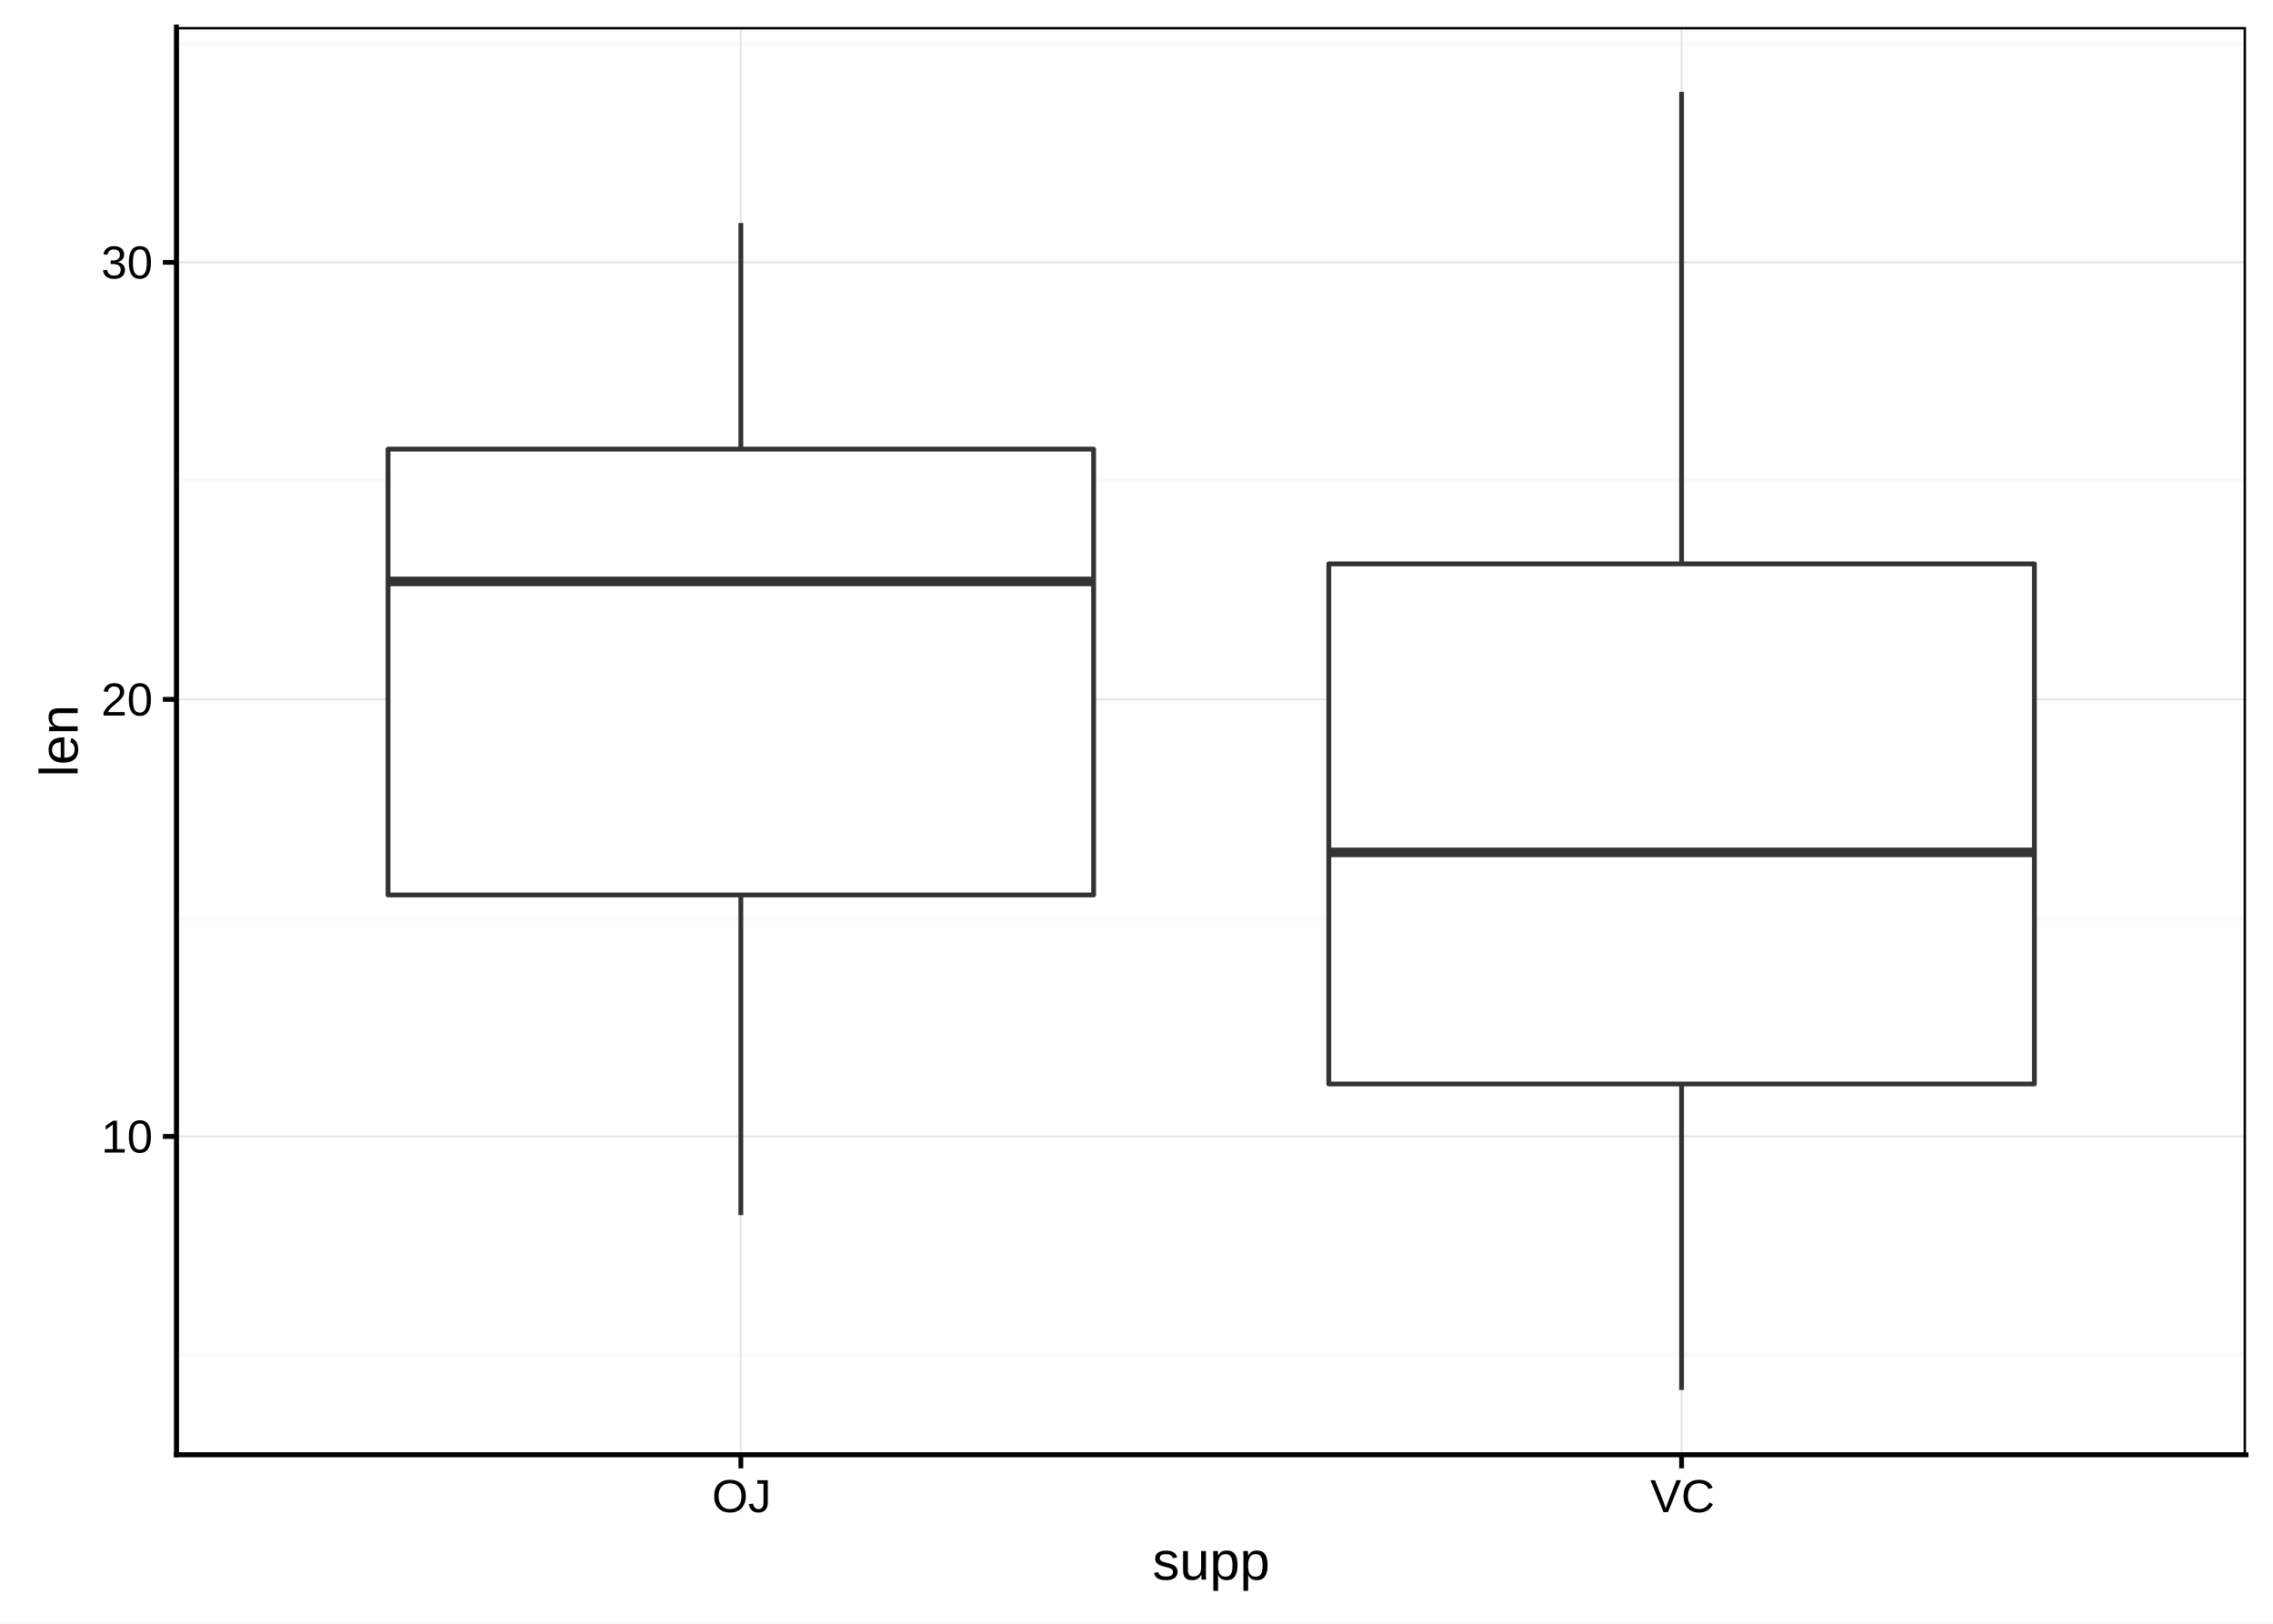
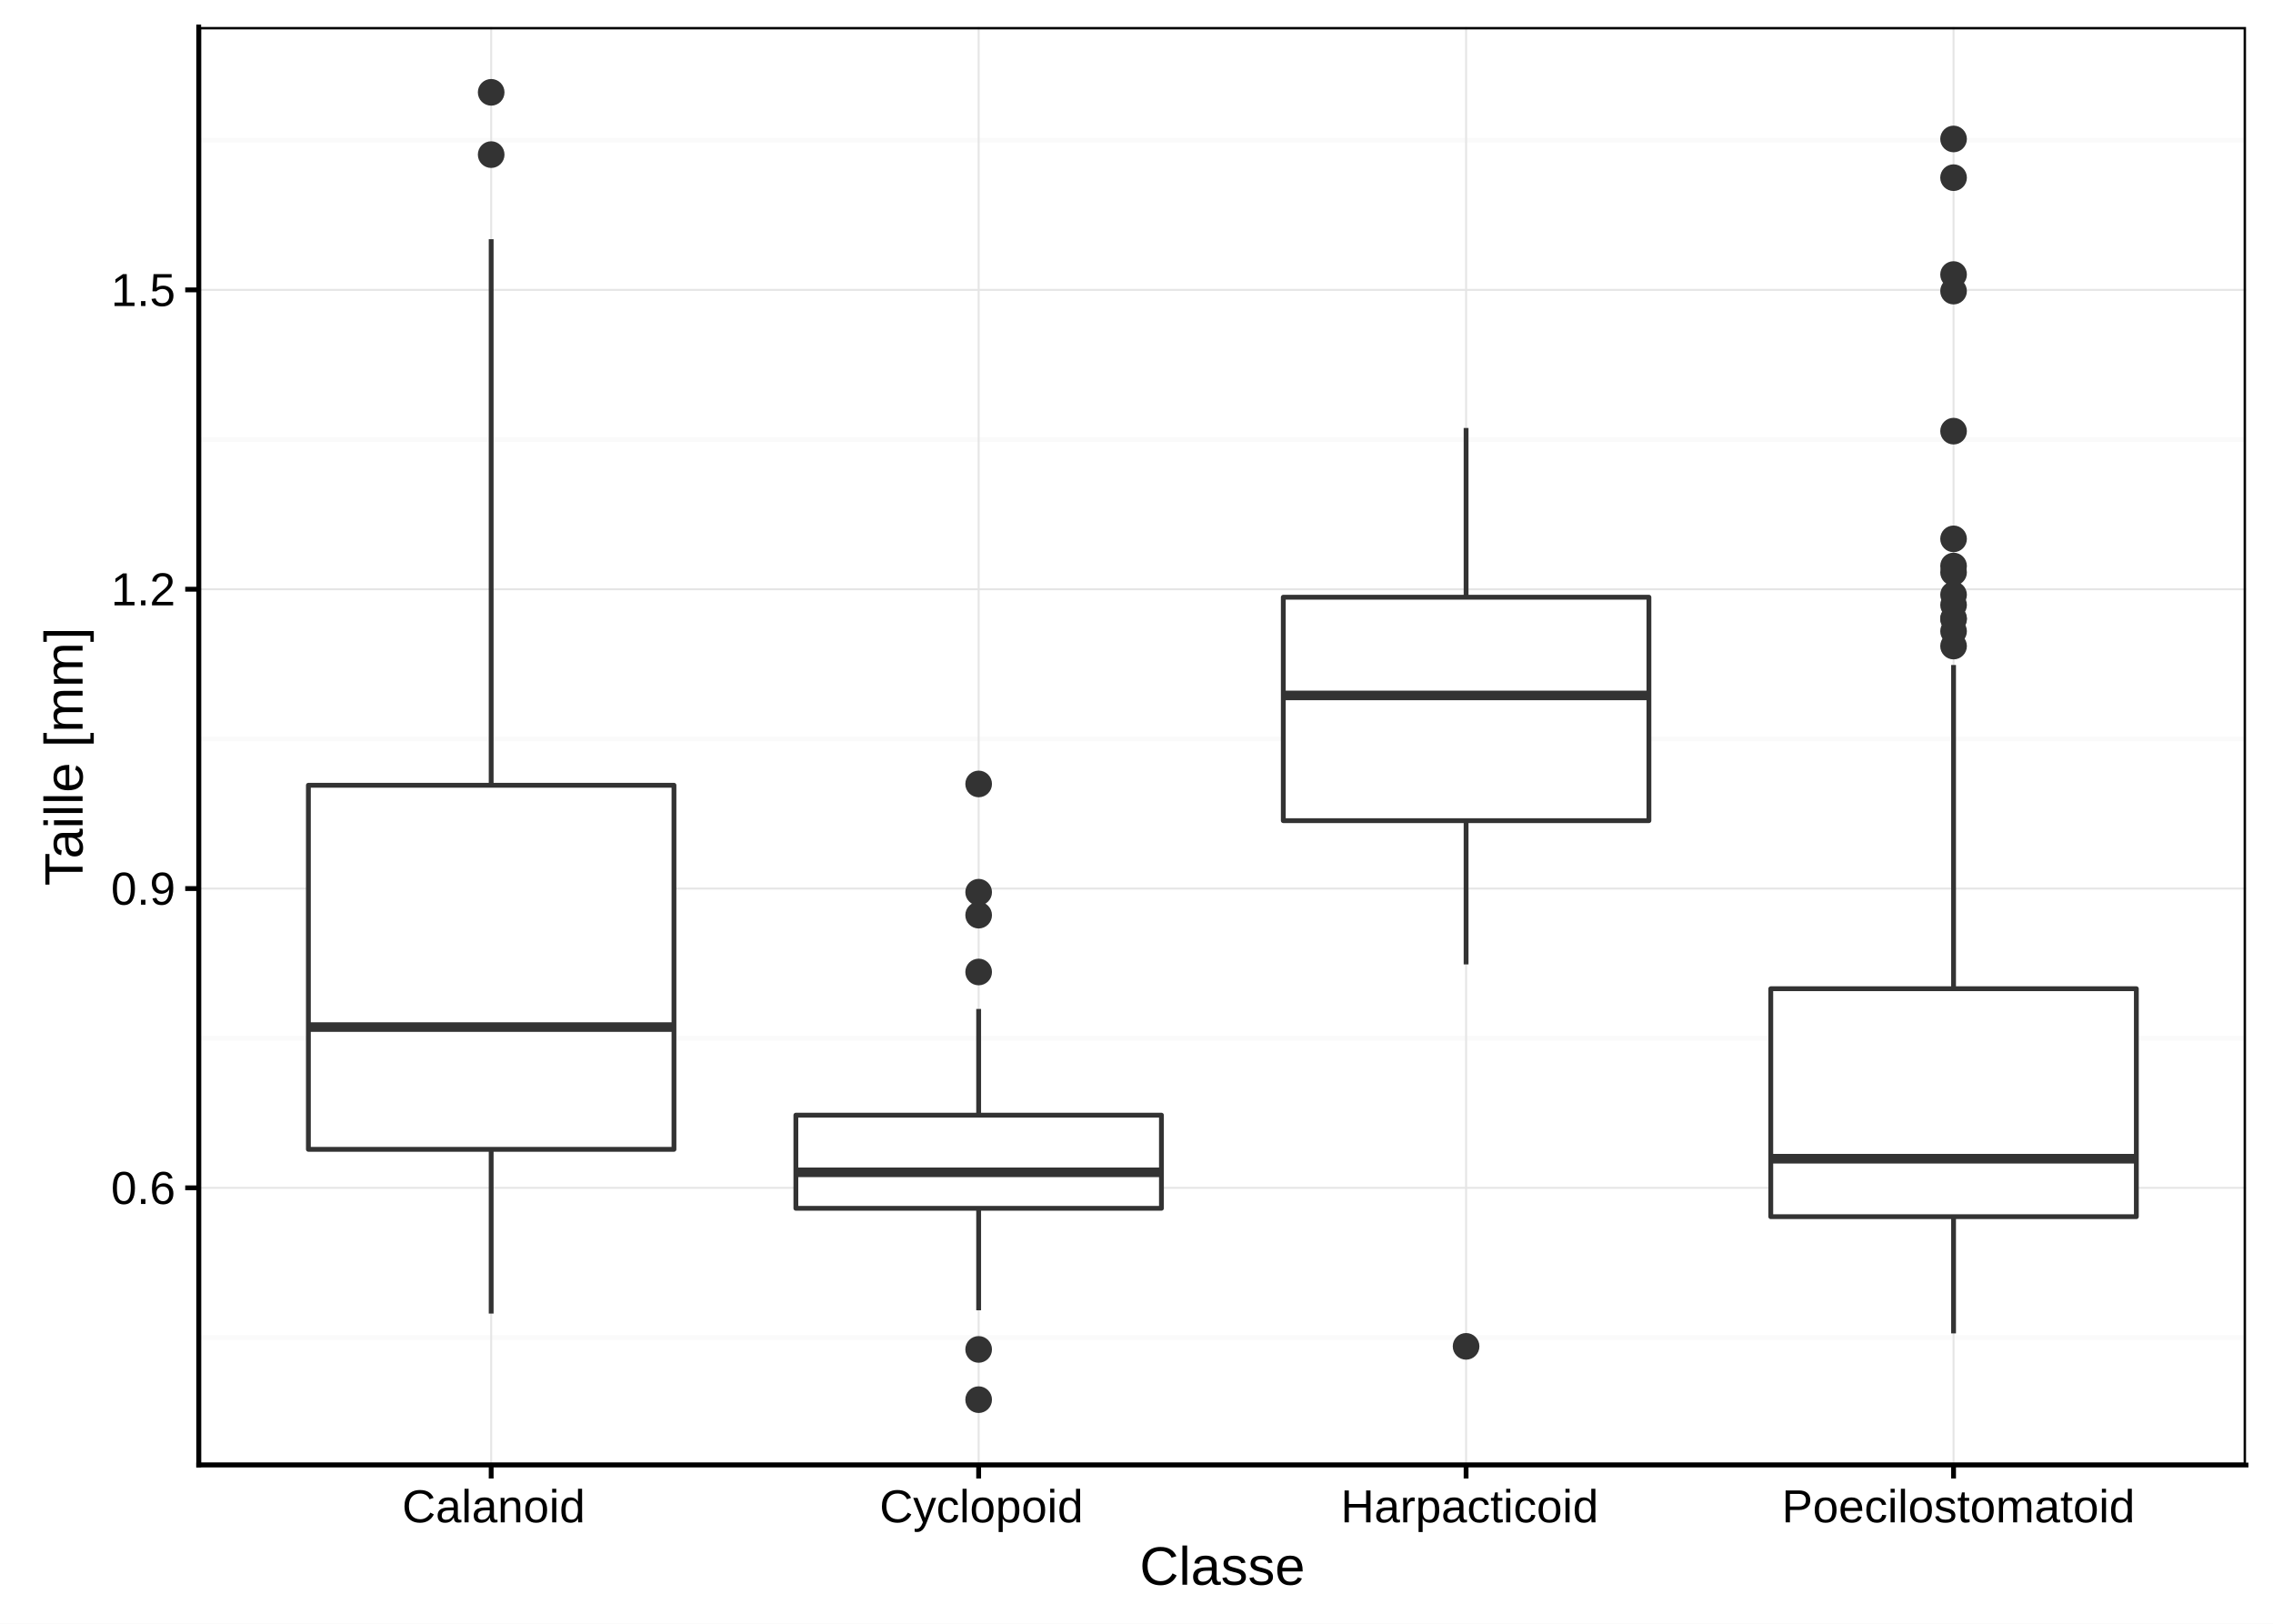
<svg xmlns="http://www.w3.org/2000/svg" viewBox="0 0 504.00 360.00">
  <defs>
    <style type="text/css">
    line, polyline, path, rect, circle {
      fill: none;
      stroke: #000000;
      stroke-linecap: round;
      stroke-linejoin: round;
      stroke-miterlimit: 10.00;
    }
  </style>
  </defs>
  <rect width="100%" height="100%" style="stroke: none; fill: #FFFFFF;" />
  <rect x="0.00" y="0.00" width="504.00" height="360.00" style="stroke-width: 0.00; stroke: none;" />
  <defs>
-     <clipPath id="cpMzkuMTA4OHw0OTguMDIyfDMyMi41NTR8NS45Nzc1OA==">
-       <rect x="39.11" y="5.98" width="458.91" height="316.58" />
+     <clipPath id="cpNDQuMDU5MXw0OTguMDIyfDMyNC44MXw1Ljk3NzU4">
+       <rect x="44.06" y="5.98" width="453.96" height="318.83" />
    </clipPath>
  </defs>
-   <rect x="39.11" y="5.98" width="458.91" height="316.58" style="stroke-width: 0.00; stroke: none; fill: #FFFFFF;" clip-path="url(#cpMzkuMTA4OHw0OTguMDIyfDMyMi41NTR8NS45Nzc1OA==)" />
-   <polyline points="39.11,300.41 498.02,300.41 " style="stroke-width: 1.07; stroke: #FAFAFA; stroke-linecap: butt;" clip-path="url(#cpMzkuMTA4OHw0OTguMDIyfDMyMi41NTR8NS45Nzc1OA==)" />
-   <polyline points="39.11,203.51 498.02,203.51 " style="stroke-width: 1.07; stroke: #FAFAFA; stroke-linecap: butt;" clip-path="url(#cpMzkuMTA4OHw0OTguMDIyfDMyMi41NTR8NS45Nzc1OA==)" />
-   <polyline points="39.11,106.61 498.02,106.61 " style="stroke-width: 1.07; stroke: #FAFAFA; stroke-linecap: butt;" clip-path="url(#cpMzkuMTA4OHw0OTguMDIyfDMyMi41NTR8NS45Nzc1OA==)" />
-   <polyline points="39.11,9.71 498.02,9.71 " style="stroke-width: 1.07; stroke: #FAFAFA; stroke-linecap: butt;" clip-path="url(#cpMzkuMTA4OHw0OTguMDIyfDMyMi41NTR8NS45Nzc1OA==)" />
-   <polyline points="39.11,251.96 498.02,251.96 " style="stroke-width: 0.43; stroke: #E5E5E5; stroke-linecap: butt;" clip-path="url(#cpMzkuMTA4OHw0OTguMDIyfDMyMi41NTR8NS45Nzc1OA==)" />
-   <polyline points="39.11,155.06 498.02,155.06 " style="stroke-width: 0.43; stroke: #E5E5E5; stroke-linecap: butt;" clip-path="url(#cpMzkuMTA4OHw0OTguMDIyfDMyMi41NTR8NS45Nzc1OA==)" />
-   <polyline points="39.11,58.16 498.02,58.16 " style="stroke-width: 0.43; stroke: #E5E5E5; stroke-linecap: butt;" clip-path="url(#cpMzkuMTA4OHw0OTguMDIyfDMyMi41NTR8NS45Nzc1OA==)" />
-   <polyline points="164.27,322.55 164.27,5.98 " style="stroke-width: 0.43; stroke: #E5E5E5; stroke-linecap: butt;" clip-path="url(#cpMzkuMTA4OHw0OTguMDIyfDMyMi41NTR8NS45Nzc1OA==)" />
-   <polyline points="372.86,322.55 372.86,5.98 " style="stroke-width: 0.43; stroke: #E5E5E5; stroke-linecap: butt;" clip-path="url(#cpMzkuMTA4OHw0OTguMDIyfDMyMi41NTR8NS45Nzc1OA==)" />
-   <line x1="164.27" y1="99.58" x2="164.27" y2="49.44" style="stroke-width: 1.07; stroke: #333333; stroke-linecap: butt;" clip-path="url(#cpMzkuMTA4OHw0OTguMDIyfDMyMi41NTR8NS45Nzc1OA==)" />
-   <line x1="164.27" y1="198.42" x2="164.27" y2="269.40" style="stroke-width: 1.07; stroke: #333333; stroke-linecap: butt;" clip-path="url(#cpMzkuMTA4OHw0OTguMDIyfDMyMi41NTR8NS45Nzc1OA==)" />
-   <polyline points="86.04,99.58 86.04,198.42 242.49,198.42 242.49,99.58 86.04,99.58 " style="stroke-width: 1.07; stroke: #333333; fill: #FFFFFF;" clip-path="url(#cpMzkuMTA4OHw0OTguMDIyfDMyMi41NTR8NS45Nzc1OA==)" />
-   <line x1="86.04" y1="128.90" x2="242.49" y2="128.90" style="stroke-width: 2.13; stroke: #333333; stroke-linecap: butt;" clip-path="url(#cpMzkuMTA4OHw0OTguMDIyfDMyMi41NTR8NS45Nzc1OA==)" />
-   <line x1="372.86" y1="125.02" x2="372.86" y2="20.37" style="stroke-width: 1.07; stroke: #333333; stroke-linecap: butt;" clip-path="url(#cpMzkuMTA4OHw0OTguMDIyfDMyMi41NTR8NS45Nzc1OA==)" />
-   <line x1="372.86" y1="240.33" x2="372.86" y2="308.16" style="stroke-width: 1.07; stroke: #333333; stroke-linecap: butt;" clip-path="url(#cpMzkuMTA4OHw0OTguMDIyfDMyMi41NTR8NS45Nzc1OA==)" />
-   <polyline points="294.64,125.02 294.64,240.33 451.09,240.33 451.09,125.02 294.64,125.02 " style="stroke-width: 1.07; stroke: #333333; fill: #FFFFFF;" clip-path="url(#cpMzkuMTA4OHw0OTguMDIyfDMyMi41NTR8NS45Nzc1OA==)" />
-   <line x1="294.64" y1="188.98" x2="451.09" y2="188.98" style="stroke-width: 2.13; stroke: #333333; stroke-linecap: butt;" clip-path="url(#cpMzkuMTA4OHw0OTguMDIyfDMyMi41NTR8NS45Nzc1OA==)" />
-   <rect x="39.11" y="5.98" width="458.91" height="316.58" style="stroke-width: 1.07;" clip-path="url(#cpMzkuMTA4OHw0OTguMDIyfDMyMi41NTR8NS45Nzc1OA==)" />
+   <rect x="44.06" y="5.98" width="453.96" height="318.83" style="stroke-width: 0.00; stroke: none; fill: #FFFFFF;" clip-path="url(#cpNDQuMDU5MXw0OTguMDIyfDMyNC44MXw1Ljk3NzU4)" />
+   <polyline points="44.06,296.55 498.02,296.55 " style="stroke-width: 1.07; stroke: #FAFAFA; stroke-linecap: butt;" clip-path="url(#cpNDQuMDU5MXw0OTguMDIyfDMyNC44MXw1Ljk3NzU4)" />
+   <polyline points="44.06,230.18 498.02,230.18 " style="stroke-width: 1.07; stroke: #FAFAFA; stroke-linecap: butt;" clip-path="url(#cpNDQuMDU5MXw0OTguMDIyfDMyNC44MXw1Ljk3NzU4)" />
+   <polyline points="44.06,163.82 498.02,163.82 " style="stroke-width: 1.07; stroke: #FAFAFA; stroke-linecap: butt;" clip-path="url(#cpNDQuMDU5MXw0OTguMDIyfDMyNC44MXw1Ljk3NzU4)" />
+   <polyline points="44.06,97.45 498.02,97.45 " style="stroke-width: 1.07; stroke: #FAFAFA; stroke-linecap: butt;" clip-path="url(#cpNDQuMDU5MXw0OTguMDIyfDMyNC44MXw1Ljk3NzU4)" />
+   <polyline points="44.06,31.09 498.02,31.09 " style="stroke-width: 1.07; stroke: #FAFAFA; stroke-linecap: butt;" clip-path="url(#cpNDQuMDU5MXw0OTguMDIyfDMyNC44MXw1Ljk3NzU4)" />
+   <polyline points="44.06,263.36 498.02,263.36 " style="stroke-width: 0.43; stroke: #E5E5E5; stroke-linecap: butt;" clip-path="url(#cpNDQuMDU5MXw0OTguMDIyfDMyNC44MXw1Ljk3NzU4)" />
+   <polyline points="44.06,197.00 498.02,197.00 " style="stroke-width: 0.43; stroke: #E5E5E5; stroke-linecap: butt;" clip-path="url(#cpNDQuMDU5MXw0OTguMDIyfDMyNC44MXw1Ljk3NzU4)" />
+   <polyline points="44.06,130.64 498.02,130.64 " style="stroke-width: 0.43; stroke: #E5E5E5; stroke-linecap: butt;" clip-path="url(#cpNDQuMDU5MXw0OTguMDIyfDMyNC44MXw1Ljk3NzU4)" />
+   <polyline points="44.06,64.27 498.02,64.27 " style="stroke-width: 0.43; stroke: #E5E5E5; stroke-linecap: butt;" clip-path="url(#cpNDQuMDU5MXw0OTguMDIyfDMyNC44MXw1Ljk3NzU4)" />
+   <polyline points="108.91,324.81 108.91,5.98 " style="stroke-width: 0.43; stroke: #E5E5E5; stroke-linecap: butt;" clip-path="url(#cpNDQuMDU5MXw0OTguMDIyfDMyNC44MXw1Ljk3NzU4)" />
+   <polyline points="217.00,324.81 217.00,5.98 " style="stroke-width: 0.43; stroke: #E5E5E5; stroke-linecap: butt;" clip-path="url(#cpNDQuMDU5MXw0OTguMDIyfDMyNC44MXw1Ljk3NzU4)" />
+   <polyline points="325.08,324.81 325.08,5.98 " style="stroke-width: 0.43; stroke: #E5E5E5; stroke-linecap: butt;" clip-path="url(#cpNDQuMDU5MXw0OTguMDIyfDMyNC44MXw1Ljk3NzU4)" />
+   <polyline points="433.17,324.81 433.17,5.98 " style="stroke-width: 0.43; stroke: #E5E5E5; stroke-linecap: butt;" clip-path="url(#cpNDQuMDU5MXw0OTguMDIyfDMyNC44MXw1Ljk3NzU4)" />
+   <circle cx="108.91" cy="20.47" r="1.95pt" style="stroke-width: 0.71; stroke: #333333; fill: #333333;" clip-path="url(#cpNDQuMDU5MXw0OTguMDIyfDMyNC44MXw1Ljk3NzU4)" />
+   <circle cx="108.91" cy="34.28" r="1.95pt" style="stroke-width: 0.71; stroke: #333333; fill: #333333;" clip-path="url(#cpNDQuMDU5MXw0OTguMDIyfDMyNC44MXw1Ljk3NzU4)" />
+   <line x1="108.91" y1="174.10" x2="108.91" y2="53.03" style="stroke-width: 1.07; stroke: #333333; stroke-linecap: butt;" clip-path="url(#cpNDQuMDU5MXw0OTguMDIyfDMyNC44MXw1Ljk3NzU4)" />
+   <line x1="108.91" y1="254.82" x2="108.91" y2="291.23" style="stroke-width: 1.07; stroke: #333333; stroke-linecap: butt;" clip-path="url(#cpNDQuMDU5MXw0OTguMDIyfDMyNC44MXw1Ljk3NzU4)" />
+   <polyline points="68.38,174.10 68.38,254.82 149.44,254.82 149.44,174.10 68.38,174.10 " style="stroke-width: 1.07; stroke: #333333; fill: #FFFFFF;" clip-path="url(#cpNDQuMDU5MXw0OTguMDIyfDMyNC44MXw1Ljk3NzU4)" />
+   <line x1="68.38" y1="227.71" x2="149.44" y2="227.71" style="stroke-width: 2.13; stroke: #333333; stroke-linecap: butt;" clip-path="url(#cpNDQuMDU5MXw0OTguMDIyfDMyNC44MXw1Ljk3NzU4)" />
+   <circle cx="217.00" cy="299.18" r="1.95pt" style="stroke-width: 0.71; stroke: #333333; fill: #333333;" clip-path="url(#cpNDQuMDU5MXw0OTguMDIyfDMyNC44MXw1Ljk3NzU4)" />
+   <circle cx="217.00" cy="310.32" r="1.95pt" style="stroke-width: 0.71; stroke: #333333; fill: #333333;" clip-path="url(#cpNDQuMDU5MXw0OTguMDIyfDMyNC44MXw1Ljk3NzU4)" />
+   <circle cx="217.00" cy="197.81" r="1.95pt" style="stroke-width: 0.71; stroke: #333333; fill: #333333;" clip-path="url(#cpNDQuMDU5MXw0OTguMDIyfDMyNC44MXw1Ljk3NzU4)" />
+   <circle cx="217.00" cy="173.81" r="1.95pt" style="stroke-width: 0.71; stroke: #333333; fill: #333333;" clip-path="url(#cpNDQuMDU5MXw0OTguMDIyfDMyNC44MXw1Ljk3NzU4)" />
+   <circle cx="217.00" cy="202.90" r="1.95pt" style="stroke-width: 0.71; stroke: #333333; fill: #333333;" clip-path="url(#cpNDQuMDU5MXw0OTguMDIyfDMyNC44MXw1Ljk3NzU4)" />
+   <circle cx="217.00" cy="215.50" r="1.95pt" style="stroke-width: 0.71; stroke: #333333; fill: #333333;" clip-path="url(#cpNDQuMDU5MXw0OTguMDIyfDMyNC44MXw1Ljk3NzU4)" />
+   <line x1="217.00" y1="247.24" x2="217.00" y2="223.69" style="stroke-width: 1.07; stroke: #333333; stroke-linecap: butt;" clip-path="url(#cpNDQuMDU5MXw0OTguMDIyfDMyNC44MXw1Ljk3NzU4)" />
+   <line x1="217.00" y1="267.89" x2="217.00" y2="290.51" style="stroke-width: 1.07; stroke: #333333; stroke-linecap: butt;" clip-path="url(#cpNDQuMDU5MXw0OTguMDIyfDMyNC44MXw1Ljk3NzU4)" />
+   <polyline points="176.47,247.24 176.47,267.89 257.53,267.89 257.53,247.24 176.47,247.24 " style="stroke-width: 1.07; stroke: #333333; fill: #FFFFFF;" clip-path="url(#cpNDQuMDU5MXw0OTguMDIyfDMyNC44MXw1Ljk3NzU4)" />
+   <line x1="176.47" y1="259.92" x2="257.53" y2="259.92" style="stroke-width: 2.13; stroke: #333333; stroke-linecap: butt;" clip-path="url(#cpNDQuMDU5MXw0OTguMDIyfDMyNC44MXw1Ljk3NzU4)" />
+   <circle cx="325.08" cy="298.50" r="1.95pt" style="stroke-width: 0.71; stroke: #333333; fill: #333333;" clip-path="url(#cpNDQuMDU5MXw0OTguMDIyfDMyNC44MXw1Ljk3NzU4)" />
+   <line x1="325.08" y1="132.41" x2="325.08" y2="94.88" style="stroke-width: 1.07; stroke: #333333; stroke-linecap: butt;" clip-path="url(#cpNDQuMDU5MXw0OTguMDIyfDMyNC44MXw1Ljk3NzU4)" />
+   <line x1="325.08" y1="181.95" x2="325.08" y2="213.82" style="stroke-width: 1.07; stroke: #333333; stroke-linecap: butt;" clip-path="url(#cpNDQuMDU5MXw0OTguMDIyfDMyNC44MXw1Ljk3NzU4)" />
+   <polyline points="284.55,132.41 284.55,181.95 365.62,181.95 365.62,132.41 284.55,132.41 " style="stroke-width: 1.07; stroke: #333333; fill: #FFFFFF;" clip-path="url(#cpNDQuMDU5MXw0OTguMDIyfDMyNC44MXw1Ljk3NzU4)" />
+   <line x1="284.55" y1="154.18" x2="365.62" y2="154.18" style="stroke-width: 2.13; stroke: #333333; stroke-linecap: butt;" clip-path="url(#cpNDQuMDU5MXw0OTguMDIyfDMyNC44MXw1Ljk3NzU4)" />
+   <circle cx="433.17" cy="137.13" r="1.95pt" style="stroke-width: 0.71; stroke: #333333; fill: #333333;" clip-path="url(#cpNDQuMDU5MXw0OTguMDIyfDMyNC44MXw1Ljk3NzU4)" />
+   <circle cx="433.17" cy="30.81" r="1.95pt" style="stroke-width: 0.71; stroke: #333333; fill: #333333;" clip-path="url(#cpNDQuMDU5MXw0OTguMDIyfDMyNC44MXw1Ljk3NzU4)" />
+   <circle cx="433.17" cy="131.86" r="1.95pt" style="stroke-width: 0.71; stroke: #333333; fill: #333333;" clip-path="url(#cpNDQuMDU5MXw0OTguMDIyfDMyNC44MXw1Ljk3NzU4)" />
+   <circle cx="433.17" cy="139.95" r="1.95pt" style="stroke-width: 0.71; stroke: #333333; fill: #333333;" clip-path="url(#cpNDQuMDU5MXw0OTguMDIyfDMyNC44MXw1Ljk3NzU4)" />
+   <circle cx="433.17" cy="119.47" r="1.95pt" style="stroke-width: 0.71; stroke: #333333; fill: #333333;" clip-path="url(#cpNDQuMDU5MXw0OTguMDIyfDMyNC44MXw1Ljk3NzU4)" />
+   <circle cx="433.17" cy="95.59" r="1.95pt" style="stroke-width: 0.71; stroke: #333333; fill: #333333;" clip-path="url(#cpNDQuMDU5MXw0OTguMDIyfDMyNC44MXw1Ljk3NzU4)" />
+   <circle cx="433.17" cy="137.24" r="1.95pt" style="stroke-width: 0.71; stroke: #333333; fill: #333333;" clip-path="url(#cpNDQuMDU5MXw0OTguMDIyfDMyNC44MXw1Ljk3NzU4)" />
+   <circle cx="433.17" cy="134.13" r="1.95pt" style="stroke-width: 0.71; stroke: #333333; fill: #333333;" clip-path="url(#cpNDQuMDU5MXw0OTguMDIyfDMyNC44MXw1Ljk3NzU4)" />
+   <circle cx="433.17" cy="126.90" r="1.95pt" style="stroke-width: 0.71; stroke: #333333; fill: #333333;" clip-path="url(#cpNDQuMDU5MXw0OTguMDIyfDMyNC44MXw1Ljk3NzU4)" />
+   <circle cx="433.17" cy="143.24" r="1.95pt" style="stroke-width: 0.71; stroke: #333333; fill: #333333;" clip-path="url(#cpNDQuMDU5MXw0OTguMDIyfDMyNC44MXw1Ljk3NzU4)" />
+   <circle cx="433.17" cy="64.54" r="1.95pt" style="stroke-width: 0.71; stroke: #333333; fill: #333333;" clip-path="url(#cpNDQuMDU5MXw0OTguMDIyfDMyNC44MXw1Ljk3NzU4)" />
+   <circle cx="433.17" cy="39.39" r="1.95pt" style="stroke-width: 0.71; stroke: #333333; fill: #333333;" clip-path="url(#cpNDQuMDU5MXw0OTguMDIyfDMyNC44MXw1Ljk3NzU4)" />
+   <circle cx="433.17" cy="125.49" r="1.95pt" style="stroke-width: 0.71; stroke: #333333; fill: #333333;" clip-path="url(#cpNDQuMDU5MXw0OTguMDIyfDMyNC44MXw1Ljk3NzU4)" />
+   <circle cx="433.17" cy="60.87" r="1.95pt" style="stroke-width: 0.71; stroke: #333333; fill: #333333;" clip-path="url(#cpNDQuMDU5MXw0OTguMDIyfDMyNC44MXw1Ljk3NzU4)" />
+   <line x1="433.17" y1="219.21" x2="433.17" y2="147.43" style="stroke-width: 1.07; stroke: #333333; stroke-linecap: butt;" clip-path="url(#cpNDQuMDU5MXw0OTguMDIyfDMyNC44MXw1Ljk3NzU4)" />
+   <line x1="433.17" y1="269.75" x2="433.17" y2="295.63" style="stroke-width: 1.07; stroke: #333333; stroke-linecap: butt;" clip-path="url(#cpNDQuMDU5MXw0OTguMDIyfDMyNC44MXw1Ljk3NzU4)" />
+   <polyline points="392.64,219.21 392.64,269.75 473.70,269.75 473.70,219.21 392.64,219.21 " style="stroke-width: 1.07; stroke: #333333; fill: #FFFFFF;" clip-path="url(#cpNDQuMDU5MXw0OTguMDIyfDMyNC44MXw1Ljk3NzU4)" />
+   <line x1="392.64" y1="256.90" x2="473.70" y2="256.90" style="stroke-width: 2.13; stroke: #333333; stroke-linecap: butt;" clip-path="url(#cpNDQuMDU5MXw0OTguMDIyfDMyNC44MXw1Ljk3NzU4)" />
+   <rect x="44.06" y="5.98" width="453.96" height="318.83" style="stroke-width: 1.07;" clip-path="url(#cpNDQuMDU5MXw0OTguMDIyfDMyNC44MXw1Ljk3NzU4)" />
  <defs>
    <clipPath id="cpMHw1MDR8MzYwfDA=">
      <rect x="0.00" y="0.00" width="504.00" height="360.00" />
    </clipPath>
  </defs>
-   <polyline points="39.11,322.55 39.11,5.98 " style="stroke-width: 1.07; stroke-linecap: square;" clip-path="url(#cpMHw1MDR8MzYwfDA=)" />
+   <polyline points="44.06,324.81 44.06,5.98 " style="stroke-width: 1.07; stroke-linecap: square;" clip-path="url(#cpMHw1MDR8MzYwfDA=)" />
  <g clip-path="url(#cpMHw1MDR8MzYwfDA=)">
-     <text x="22.44" y="255.54" style="font-size: 10.28px; font-family: Arial;" textLength="11.12px" lengthAdjust="spacingAndGlyphs">10</text>
+     <text x="24.61" y="266.94" style="font-size: 10.28px; font-family: Arial;" textLength="13.90px" lengthAdjust="spacingAndGlyphs">0.6</text>
  </g>
  <g clip-path="url(#cpMHw1MDR8MzYwfDA=)">
-     <text x="22.44" y="158.64" style="font-size: 10.28px; font-family: Arial;" textLength="11.12px" lengthAdjust="spacingAndGlyphs">20</text>
+     <text x="24.61" y="200.58" style="font-size: 10.28px; font-family: Arial;" textLength="13.90px" lengthAdjust="spacingAndGlyphs">0.9</text>
  </g>
  <g clip-path="url(#cpMHw1MDR8MzYwfDA=)">
-     <text x="22.44" y="61.74" style="font-size: 10.28px; font-family: Arial;" textLength="11.12px" lengthAdjust="spacingAndGlyphs">30</text>
-   </g>
-   <polyline points="36.12,251.96 39.11,251.96 " style="stroke-width: 1.07; stroke-linecap: butt;" clip-path="url(#cpMHw1MDR8MzYwfDA=)" />
-   <polyline points="36.12,155.06 39.11,155.06 " style="stroke-width: 1.07; stroke-linecap: butt;" clip-path="url(#cpMHw1MDR8MzYwfDA=)" />
-   <polyline points="36.12,58.16 39.11,58.16 " style="stroke-width: 1.07; stroke-linecap: butt;" clip-path="url(#cpMHw1MDR8MzYwfDA=)" />
-   <polyline points="39.11,322.55 498.02,322.55 " style="stroke-width: 1.07; stroke-linecap: square;" clip-path="url(#cpMHw1MDR8MzYwfDA=)" />
-   <polyline points="164.27,325.54 164.27,322.55 " style="stroke-width: 1.07; stroke-linecap: butt;" clip-path="url(#cpMHw1MDR8MzYwfDA=)" />
-   <polyline points="372.86,325.54 372.86,322.55 " style="stroke-width: 1.07; stroke-linecap: butt;" clip-path="url(#cpMHw1MDR8MzYwfDA=)" />
-   <g clip-path="url(#cpMHw1MDR8MzYwfDA=)">
-     <text x="157.88" y="335.26" style="font-size: 10.28px; font-family: Arial;" textLength="12.78px" lengthAdjust="spacingAndGlyphs">OJ</text>
+     <text x="24.61" y="134.21" style="font-size: 10.28px; font-family: Arial;" textLength="13.90px" lengthAdjust="spacingAndGlyphs">1.2</text>
  </g>
  <g clip-path="url(#cpMHw1MDR8MzYwfDA=)">
-     <text x="365.92" y="335.26" style="font-size: 10.28px; font-family: Arial;" textLength="13.89px" lengthAdjust="spacingAndGlyphs">VC</text>
+     <text x="24.61" y="67.85" style="font-size: 10.28px; font-family: Arial;" textLength="13.90px" lengthAdjust="spacingAndGlyphs">1.5</text>
+   </g>
+   <polyline points="41.07,263.36 44.06,263.36 " style="stroke-width: 1.07; stroke-linecap: butt;" clip-path="url(#cpMHw1MDR8MzYwfDA=)" />
+   <polyline points="41.07,197.00 44.06,197.00 " style="stroke-width: 1.07; stroke-linecap: butt;" clip-path="url(#cpMHw1MDR8MzYwfDA=)" />
+   <polyline points="41.07,130.64 44.06,130.64 " style="stroke-width: 1.07; stroke-linecap: butt;" clip-path="url(#cpMHw1MDR8MzYwfDA=)" />
+   <polyline points="41.07,64.27 44.06,64.27 " style="stroke-width: 1.07; stroke-linecap: butt;" clip-path="url(#cpMHw1MDR8MzYwfDA=)" />
+   <polyline points="44.06,324.81 498.02,324.81 " style="stroke-width: 1.07; stroke-linecap: square;" clip-path="url(#cpMHw1MDR8MzYwfDA=)" />
+   <polyline points="108.91,327.80 108.91,324.81 " style="stroke-width: 1.07; stroke-linecap: butt;" clip-path="url(#cpMHw1MDR8MzYwfDA=)" />
+   <polyline points="217.00,327.80 217.00,324.81 " style="stroke-width: 1.07; stroke-linecap: butt;" clip-path="url(#cpMHw1MDR8MzYwfDA=)" />
+   <polyline points="325.08,327.80 325.08,324.81 " style="stroke-width: 1.07; stroke-linecap: butt;" clip-path="url(#cpMHw1MDR8MzYwfDA=)" />
+   <polyline points="433.17,327.80 433.17,324.81 " style="stroke-width: 1.07; stroke-linecap: butt;" clip-path="url(#cpMHw1MDR8MzYwfDA=)" />
+   <g clip-path="url(#cpMHw1MDR8MzYwfDA=)">
+     <text x="89.17" y="337.52" style="font-size: 10.28px; font-family: Arial;" textLength="39.47px" lengthAdjust="spacingAndGlyphs">Calanoid</text>
  </g>
  <g clip-path="url(#cpMHw1MDR8MzYwfDA=)">
-     <text x="255.55" y="350.22" style="font-size: 12.00px; font-family: Arial;" textLength="26.02px" lengthAdjust="spacingAndGlyphs">supp</text>
+     <text x="195.04" y="337.52" style="font-size: 10.28px; font-family: Arial;" textLength="43.91px" lengthAdjust="spacingAndGlyphs">Cyclopoid</text>
  </g>
  <g clip-path="url(#cpMHw1MDR8MzYwfDA=)">
-     <text transform="translate(17.22,172.27) rotate(-90)" style="font-size: 12.00px; font-family: Arial;" textLength="16.01px" lengthAdjust="spacingAndGlyphs">len</text>
+     <text x="297.29" y="337.52" style="font-size: 10.28px; font-family: Arial;" textLength="55.58px" lengthAdjust="spacingAndGlyphs">Harpacticoid</text>
+   </g>
+   <g clip-path="url(#cpMHw1MDR8MzYwfDA=)">
+     <text x="395.09" y="337.52" style="font-size: 10.28px; font-family: Arial;" textLength="76.15px" lengthAdjust="spacingAndGlyphs">Poecilostomatoid</text>
+   </g>
+   <g clip-path="url(#cpMHw1MDR8MzYwfDA=)">
+     <text x="252.70" y="351.35" style="font-size: 12.00px; font-family: Arial;" textLength="36.68px" lengthAdjust="spacingAndGlyphs">Classe</text>
+   </g>
+   <g clip-path="url(#cpMHw1MDR8MzYwfDA=)">
+     <text transform="translate(18.31,196.40) rotate(-90)" style="font-size: 12.00px; font-family: Arial;" textLength="62.00px" lengthAdjust="spacingAndGlyphs">Taille  [mm]</text>
  </g>
</svg>
